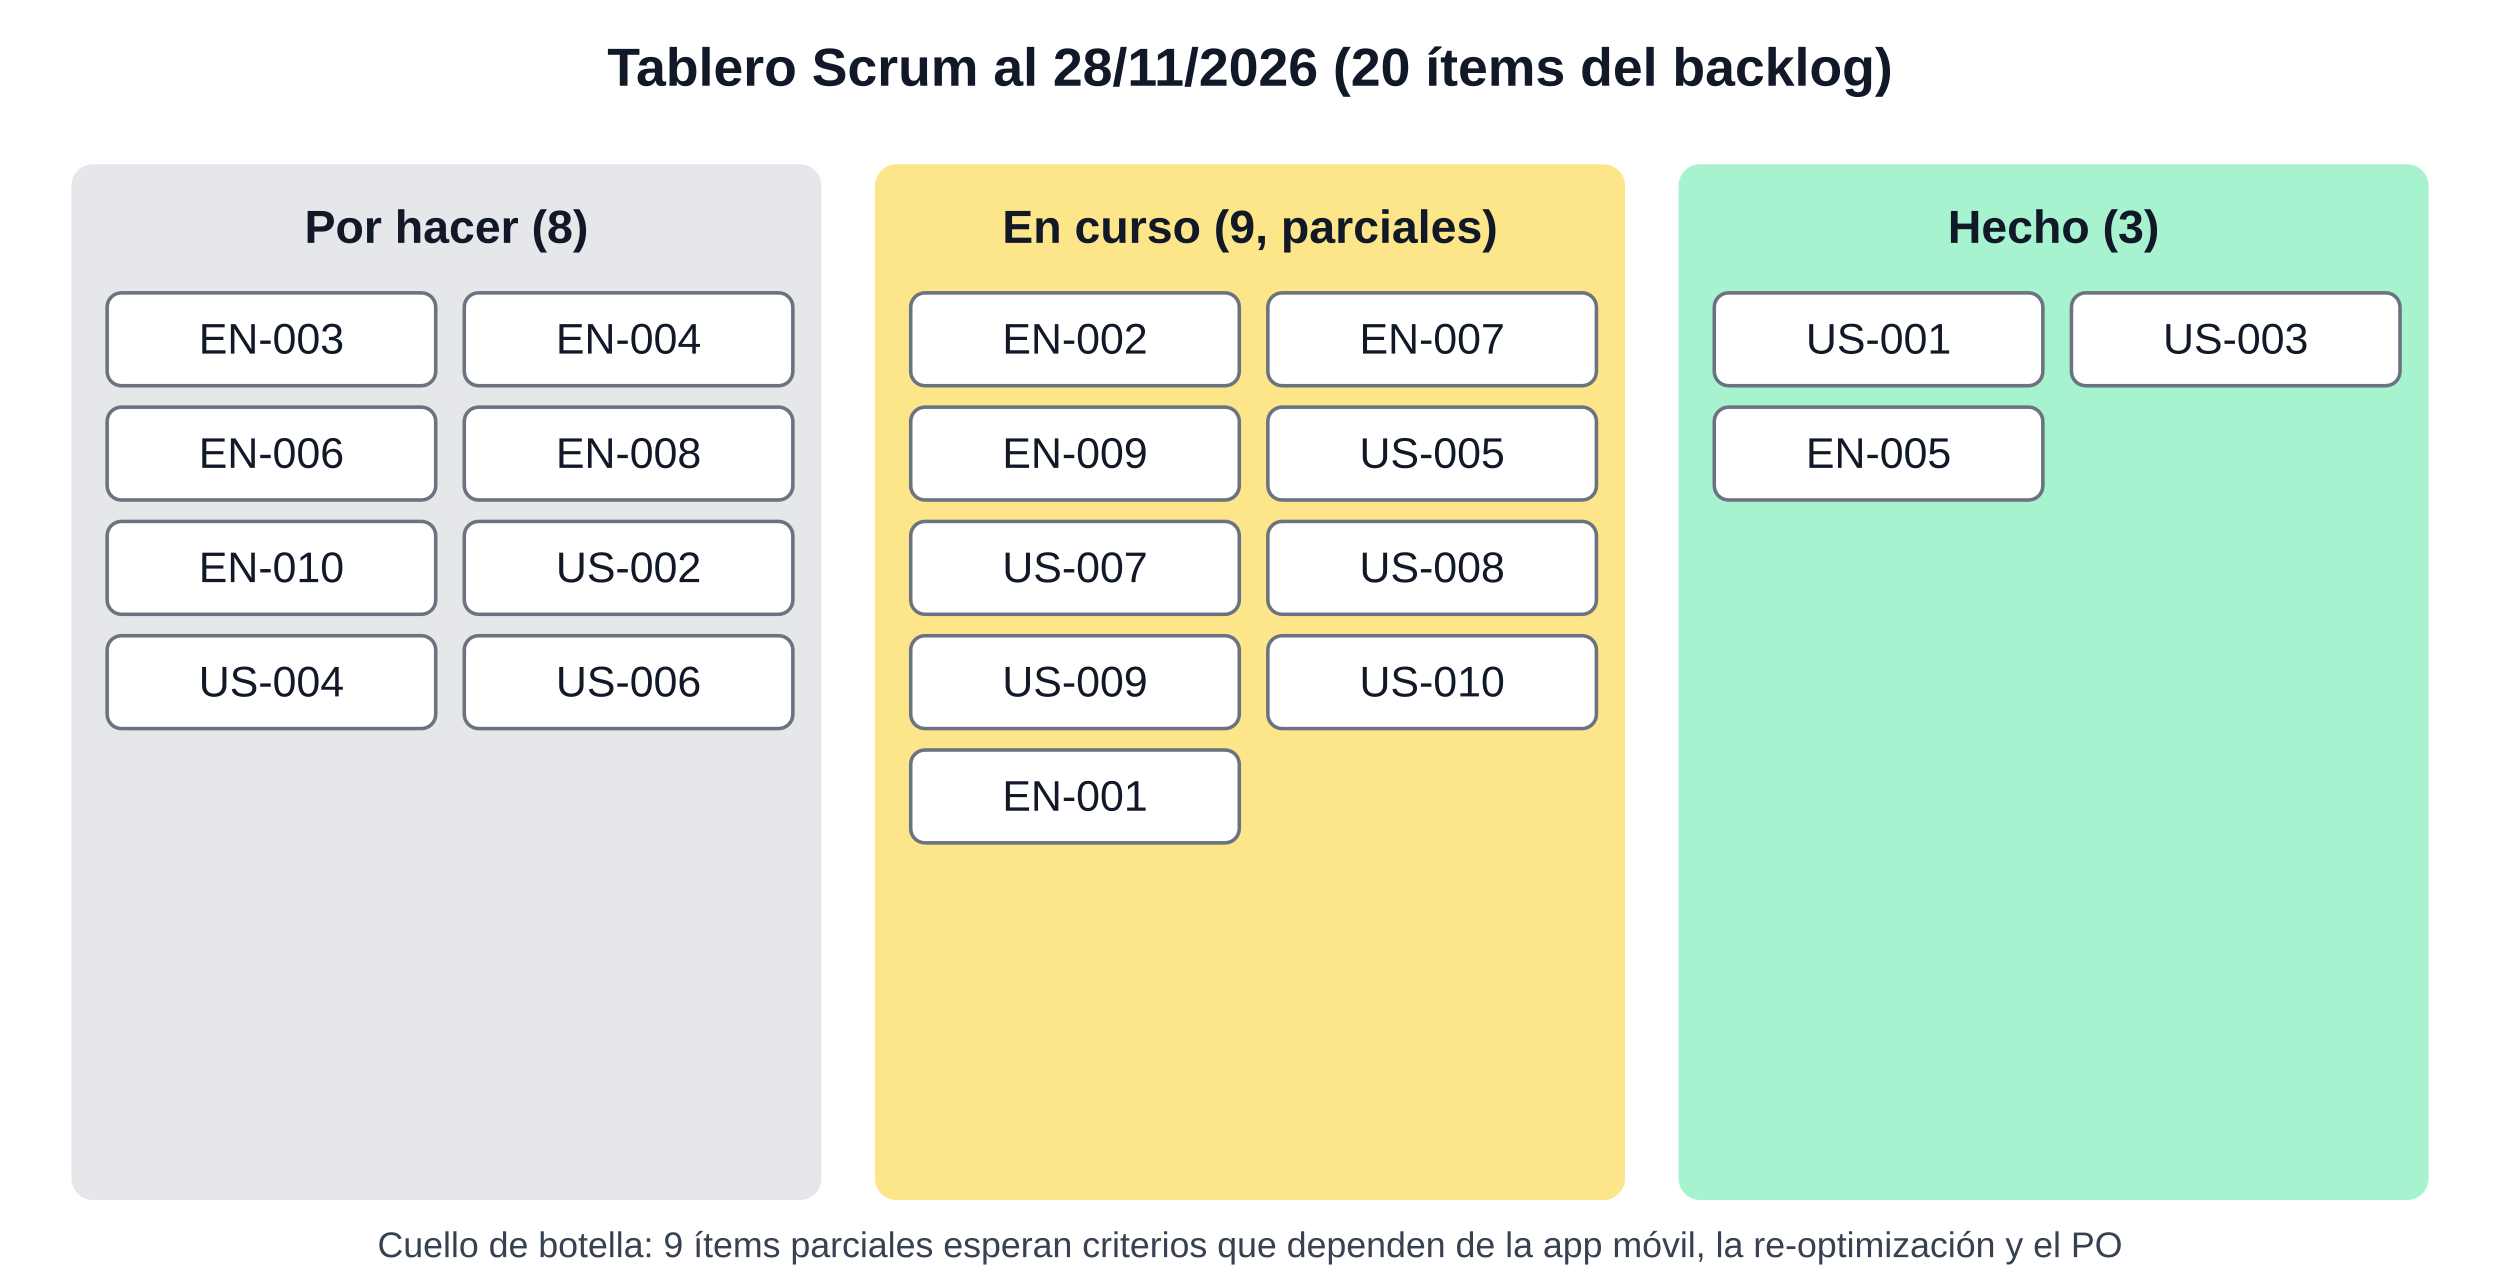
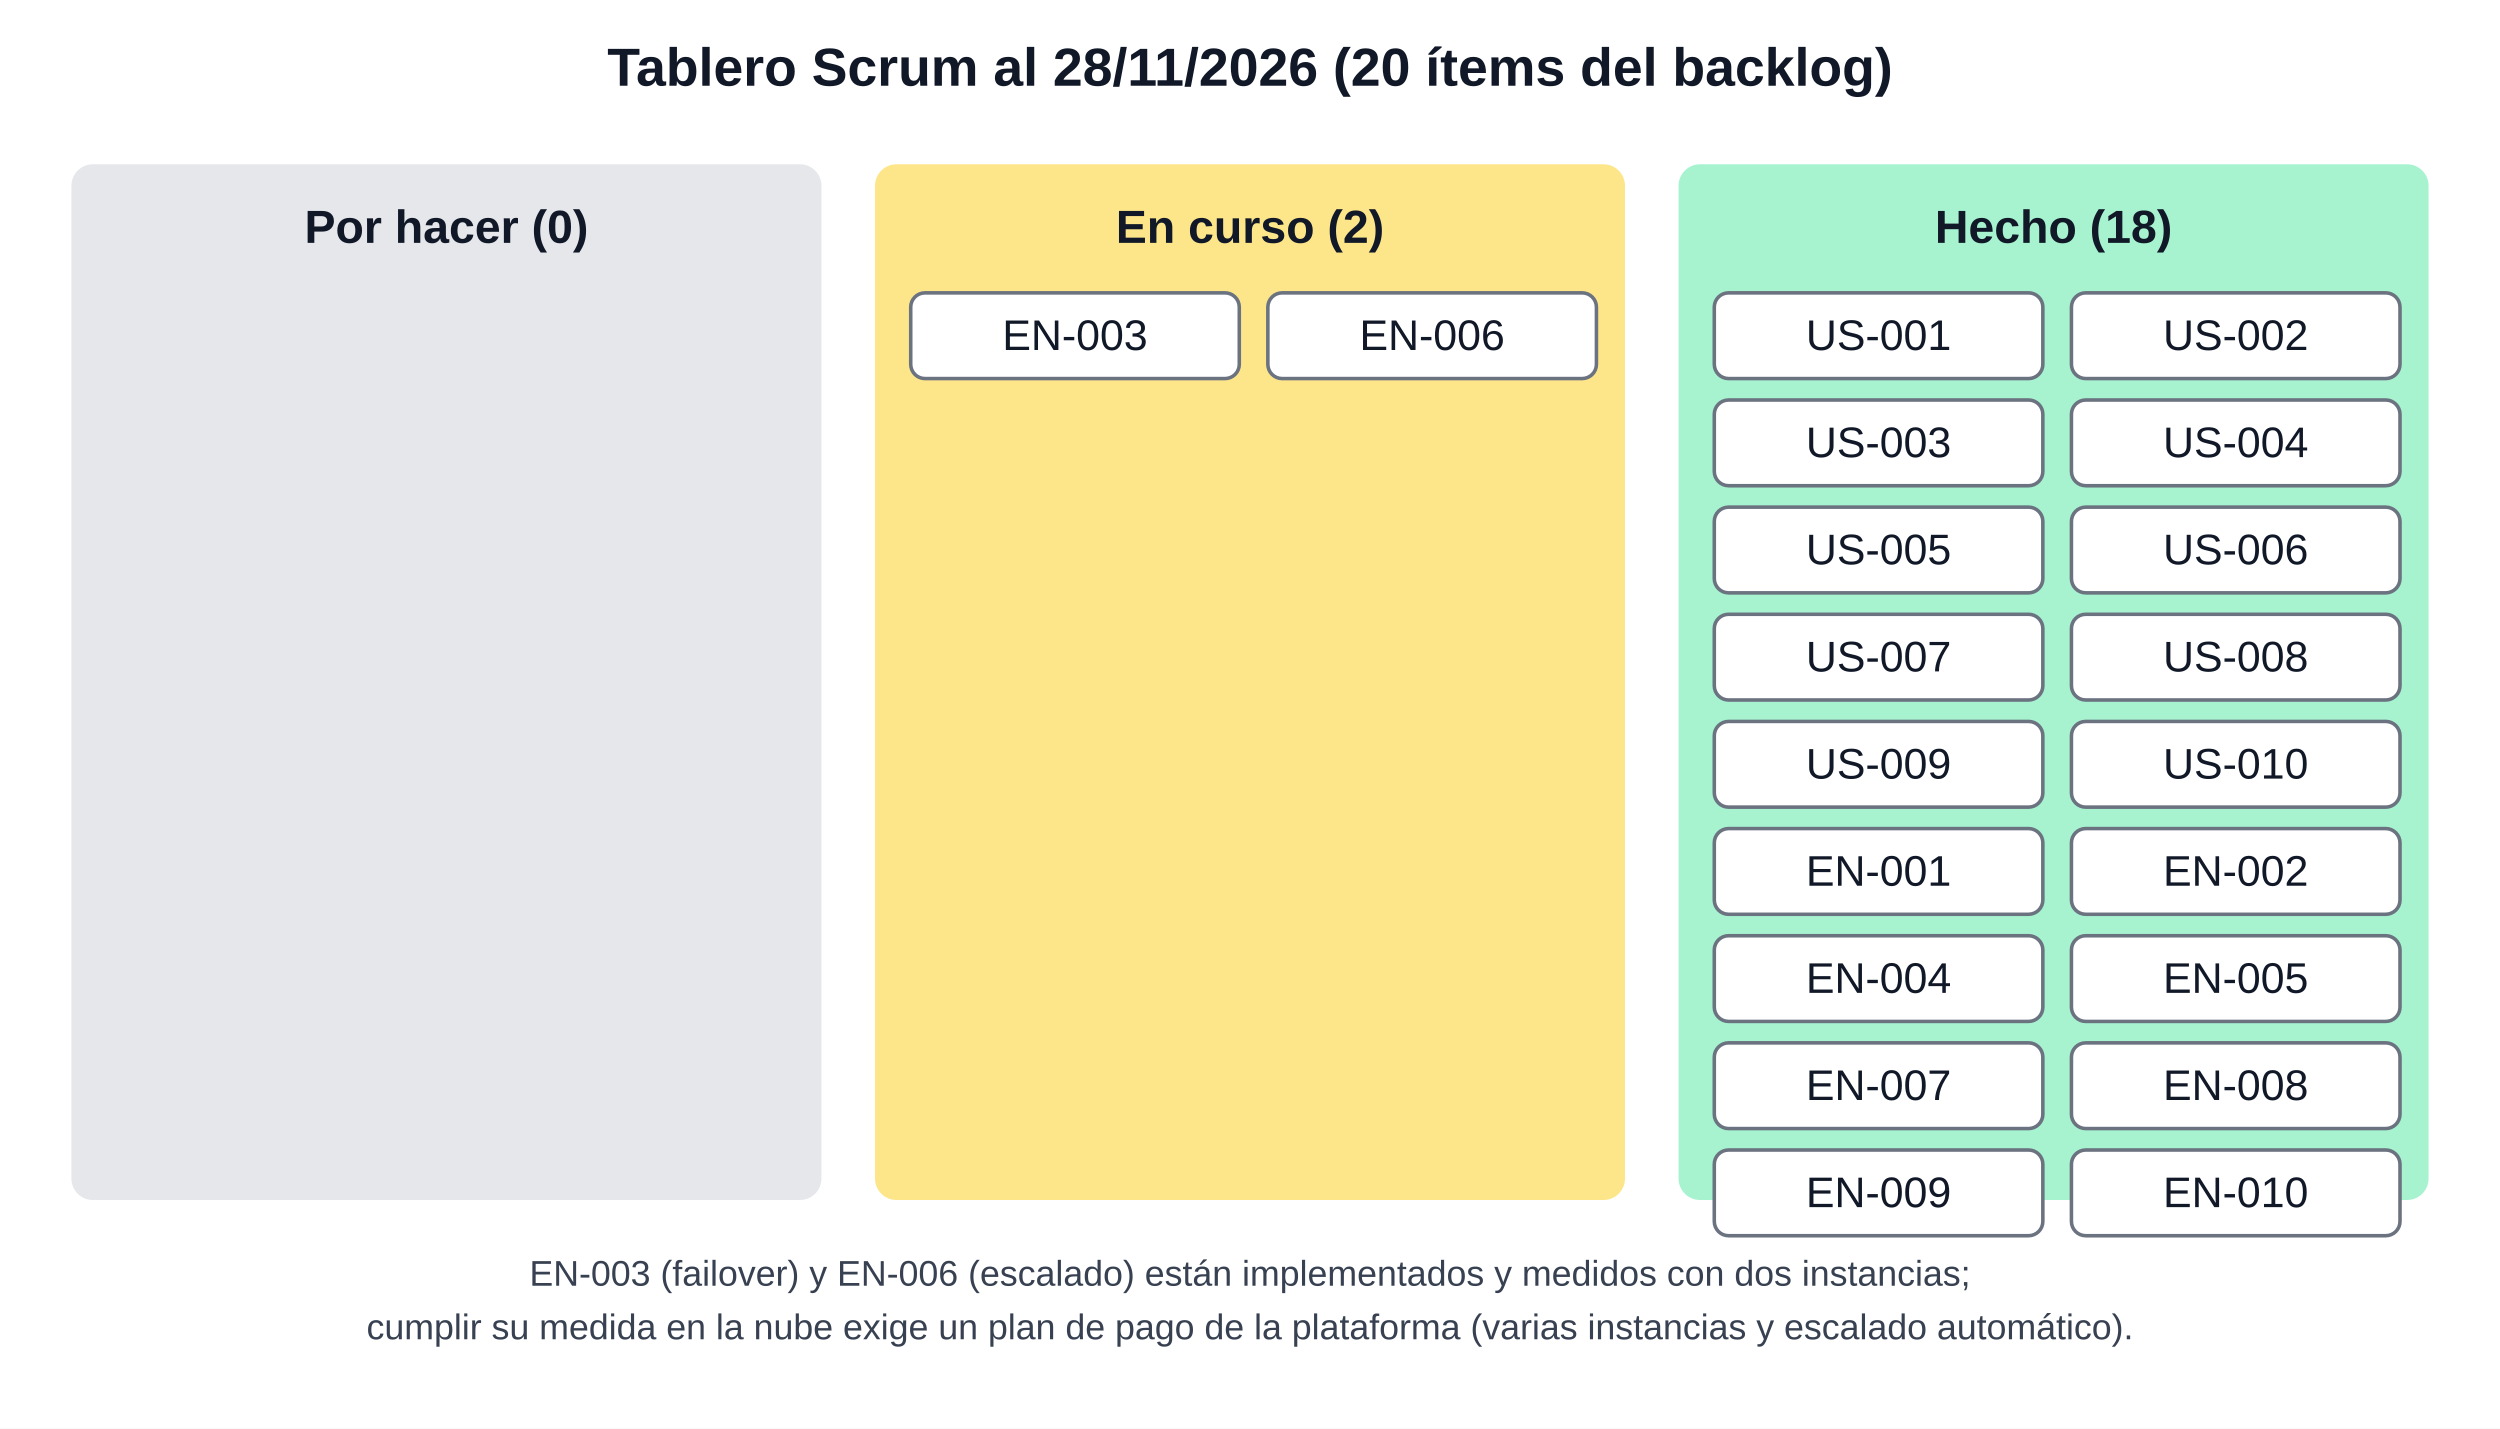
- <svg xmlns="http://www.w3.org/2000/svg" viewBox="0 0 700 360" width="700" height="360" font-family="Arial, sans-serif" role="img" aria-label="Tablero Scrum al 28/11/2026 (20 ítems del backlog)">
-   <rect width="700" height="360" fill="#ffffff" />
+ <svg xmlns="http://www.w3.org/2000/svg" viewBox="0 0 700 400" width="700" height="400" font-family="Arial, sans-serif" role="img" aria-label="Tablero Scrum al 28/11/2026 (20 ítems del backlog)">
+   <rect width="700" height="400" fill="#ffffff" />
  <text x="350.0" y="24" text-anchor="middle" font-size="15" font-weight="bold" fill="#111827">Tablero Scrum al 28/11/2026 (20 ítems del backlog)</text>
  <rect x="20" y="46" width="210" height="290" fill="#e5e7eb" rx="6" />
-   <text x="125" y="68" text-anchor="middle" font-size="13" font-weight="bold" fill="#111827">Por hacer (8)</text>
-   <rect x="30" y="82" width="92" height="26" fill="#ffffff" stroke="#6b7280" rx="4" />
-   <text x="76" y="99" text-anchor="middle" font-size="12" fill="#111827">EN-003</text>
-   <rect x="130" y="82" width="92" height="26" fill="#ffffff" stroke="#6b7280" rx="4" />
-   <text x="176" y="99" text-anchor="middle" font-size="12" fill="#111827">EN-004</text>
-   <rect x="30" y="114" width="92" height="26" fill="#ffffff" stroke="#6b7280" rx="4" />
-   <text x="76" y="131" text-anchor="middle" font-size="12" fill="#111827">EN-006</text>
-   <rect x="130" y="114" width="92" height="26" fill="#ffffff" stroke="#6b7280" rx="4" />
-   <text x="176" y="131" text-anchor="middle" font-size="12" fill="#111827">EN-008</text>
-   <rect x="30" y="146" width="92" height="26" fill="#ffffff" stroke="#6b7280" rx="4" />
-   <text x="76" y="163" text-anchor="middle" font-size="12" fill="#111827">EN-010</text>
-   <rect x="130" y="146" width="92" height="26" fill="#ffffff" stroke="#6b7280" rx="4" />
-   <text x="176" y="163" text-anchor="middle" font-size="12" fill="#111827">US-002</text>
-   <rect x="30" y="178" width="92" height="26" fill="#ffffff" stroke="#6b7280" rx="4" />
-   <text x="76" y="195" text-anchor="middle" font-size="12" fill="#111827">US-004</text>
-   <rect x="130" y="178" width="92" height="26" fill="#ffffff" stroke="#6b7280" rx="4" />
-   <text x="176" y="195" text-anchor="middle" font-size="12" fill="#111827">US-006</text>
+   <text x="125" y="68" text-anchor="middle" font-size="13" font-weight="bold" fill="#111827">Por hacer (0)</text>
  <rect x="245" y="46" width="210" height="290" fill="#fde68a" rx="6" />
-   <text x="350" y="68" text-anchor="middle" font-size="13" font-weight="bold" fill="#111827">En curso (9, parciales)</text>
-   <rect x="255" y="82" width="92" height="26" fill="#ffffff" stroke="#6b7280" rx="4" />
-   <text x="301" y="99" text-anchor="middle" font-size="12" fill="#111827">EN-002</text>
-   <rect x="355" y="82" width="92" height="26" fill="#ffffff" stroke="#6b7280" rx="4" />
-   <text x="401" y="99" text-anchor="middle" font-size="12" fill="#111827">EN-007</text>
-   <rect x="255" y="114" width="92" height="26" fill="#ffffff" stroke="#6b7280" rx="4" />
-   <text x="301" y="131" text-anchor="middle" font-size="12" fill="#111827">EN-009</text>
-   <rect x="355" y="114" width="92" height="26" fill="#ffffff" stroke="#6b7280" rx="4" />
-   <text x="401" y="131" text-anchor="middle" font-size="12" fill="#111827">US-005</text>
-   <rect x="255" y="146" width="92" height="26" fill="#ffffff" stroke="#6b7280" rx="4" />
-   <text x="301" y="163" text-anchor="middle" font-size="12" fill="#111827">US-007</text>
-   <rect x="355" y="146" width="92" height="26" fill="#ffffff" stroke="#6b7280" rx="4" />
-   <text x="401" y="163" text-anchor="middle" font-size="12" fill="#111827">US-008</text>
-   <rect x="255" y="178" width="92" height="26" fill="#ffffff" stroke="#6b7280" rx="4" />
-   <text x="301" y="195" text-anchor="middle" font-size="12" fill="#111827">US-009</text>
-   <rect x="355" y="178" width="92" height="26" fill="#ffffff" stroke="#6b7280" rx="4" />
-   <text x="401" y="195" text-anchor="middle" font-size="12" fill="#111827">US-010</text>
-   <rect x="255" y="210" width="92" height="26" fill="#ffffff" stroke="#6b7280" rx="4" />
-   <text x="301" y="227" text-anchor="middle" font-size="12" fill="#111827">EN-001</text>
+   <text x="350" y="68" text-anchor="middle" font-size="13" font-weight="bold" fill="#111827">En curso (2)</text>
+   <rect x="255" y="82" width="92" height="24" fill="#ffffff" stroke="#6b7280" rx="4" />
+   <text x="301" y="98" text-anchor="middle" font-size="12" fill="#111827">EN-003</text>
+   <rect x="355" y="82" width="92" height="24" fill="#ffffff" stroke="#6b7280" rx="4" />
+   <text x="401" y="98" text-anchor="middle" font-size="12" fill="#111827">EN-006</text>
  <rect x="470" y="46" width="210" height="290" fill="#a7f3d0" rx="6" />
-   <text x="575" y="68" text-anchor="middle" font-size="13" font-weight="bold" fill="#111827">Hecho (3)</text>
-   <rect x="480" y="82" width="92" height="26" fill="#ffffff" stroke="#6b7280" rx="4" />
-   <text x="526" y="99" text-anchor="middle" font-size="12" fill="#111827">US-001</text>
-   <rect x="580" y="82" width="92" height="26" fill="#ffffff" stroke="#6b7280" rx="4" />
-   <text x="626" y="99" text-anchor="middle" font-size="12" fill="#111827">US-003</text>
-   <rect x="480" y="114" width="92" height="26" fill="#ffffff" stroke="#6b7280" rx="4" />
-   <text x="526" y="131" text-anchor="middle" font-size="12" fill="#111827">EN-005</text>
-   <text x="350" y="352" text-anchor="middle" font-size="10" fill="#374151">Cuello de botella: 9 ítems parciales esperan criterios que dependen de la app móvil, la re-optimización y el PO</text>
+   <text x="575" y="68" text-anchor="middle" font-size="13" font-weight="bold" fill="#111827">Hecho (18)</text>
+   <rect x="480" y="82" width="92" height="24" fill="#ffffff" stroke="#6b7280" rx="4" />
+   <text x="526" y="98" text-anchor="middle" font-size="12" fill="#111827">US-001</text>
+   <rect x="580" y="82" width="92" height="24" fill="#ffffff" stroke="#6b7280" rx="4" />
+   <text x="626" y="98" text-anchor="middle" font-size="12" fill="#111827">US-002</text>
+   <rect x="480" y="112" width="92" height="24" fill="#ffffff" stroke="#6b7280" rx="4" />
+   <text x="526" y="128" text-anchor="middle" font-size="12" fill="#111827">US-003</text>
+   <rect x="580" y="112" width="92" height="24" fill="#ffffff" stroke="#6b7280" rx="4" />
+   <text x="626" y="128" text-anchor="middle" font-size="12" fill="#111827">US-004</text>
+   <rect x="480" y="142" width="92" height="24" fill="#ffffff" stroke="#6b7280" rx="4" />
+   <text x="526" y="158" text-anchor="middle" font-size="12" fill="#111827">US-005</text>
+   <rect x="580" y="142" width="92" height="24" fill="#ffffff" stroke="#6b7280" rx="4" />
+   <text x="626" y="158" text-anchor="middle" font-size="12" fill="#111827">US-006</text>
+   <rect x="480" y="172" width="92" height="24" fill="#ffffff" stroke="#6b7280" rx="4" />
+   <text x="526" y="188" text-anchor="middle" font-size="12" fill="#111827">US-007</text>
+   <rect x="580" y="172" width="92" height="24" fill="#ffffff" stroke="#6b7280" rx="4" />
+   <text x="626" y="188" text-anchor="middle" font-size="12" fill="#111827">US-008</text>
+   <rect x="480" y="202" width="92" height="24" fill="#ffffff" stroke="#6b7280" rx="4" />
+   <text x="526" y="218" text-anchor="middle" font-size="12" fill="#111827">US-009</text>
+   <rect x="580" y="202" width="92" height="24" fill="#ffffff" stroke="#6b7280" rx="4" />
+   <text x="626" y="218" text-anchor="middle" font-size="12" fill="#111827">US-010</text>
+   <rect x="480" y="232" width="92" height="24" fill="#ffffff" stroke="#6b7280" rx="4" />
+   <text x="526" y="248" text-anchor="middle" font-size="12" fill="#111827">EN-001</text>
+   <rect x="580" y="232" width="92" height="24" fill="#ffffff" stroke="#6b7280" rx="4" />
+   <text x="626" y="248" text-anchor="middle" font-size="12" fill="#111827">EN-002</text>
+   <rect x="480" y="262" width="92" height="24" fill="#ffffff" stroke="#6b7280" rx="4" />
+   <text x="526" y="278" text-anchor="middle" font-size="12" fill="#111827">EN-004</text>
+   <rect x="580" y="262" width="92" height="24" fill="#ffffff" stroke="#6b7280" rx="4" />
+   <text x="626" y="278" text-anchor="middle" font-size="12" fill="#111827">EN-005</text>
+   <rect x="480" y="292" width="92" height="24" fill="#ffffff" stroke="#6b7280" rx="4" />
+   <text x="526" y="308" text-anchor="middle" font-size="12" fill="#111827">EN-007</text>
+   <rect x="580" y="292" width="92" height="24" fill="#ffffff" stroke="#6b7280" rx="4" />
+   <text x="626" y="308" text-anchor="middle" font-size="12" fill="#111827">EN-008</text>
+   <rect x="480" y="322" width="92" height="24" fill="#ffffff" stroke="#6b7280" rx="4" />
+   <text x="526" y="338" text-anchor="middle" font-size="12" fill="#111827">EN-009</text>
+   <rect x="580" y="322" width="92" height="24" fill="#ffffff" stroke="#6b7280" rx="4" />
+   <text x="626" y="338" text-anchor="middle" font-size="12" fill="#111827">EN-010</text>
+   <text x="350" y="360" text-anchor="middle" font-size="10" fill="#374151">EN-003 (failover) y EN-006 (escalado) están implementados y medidos con dos instancias;</text>
+   <text x="350" y="375" text-anchor="middle" font-size="10" fill="#374151">cumplir su medida en la nube exige un plan de pago de la plataforma (varias instancias y escalado automático).</text>
</svg>
